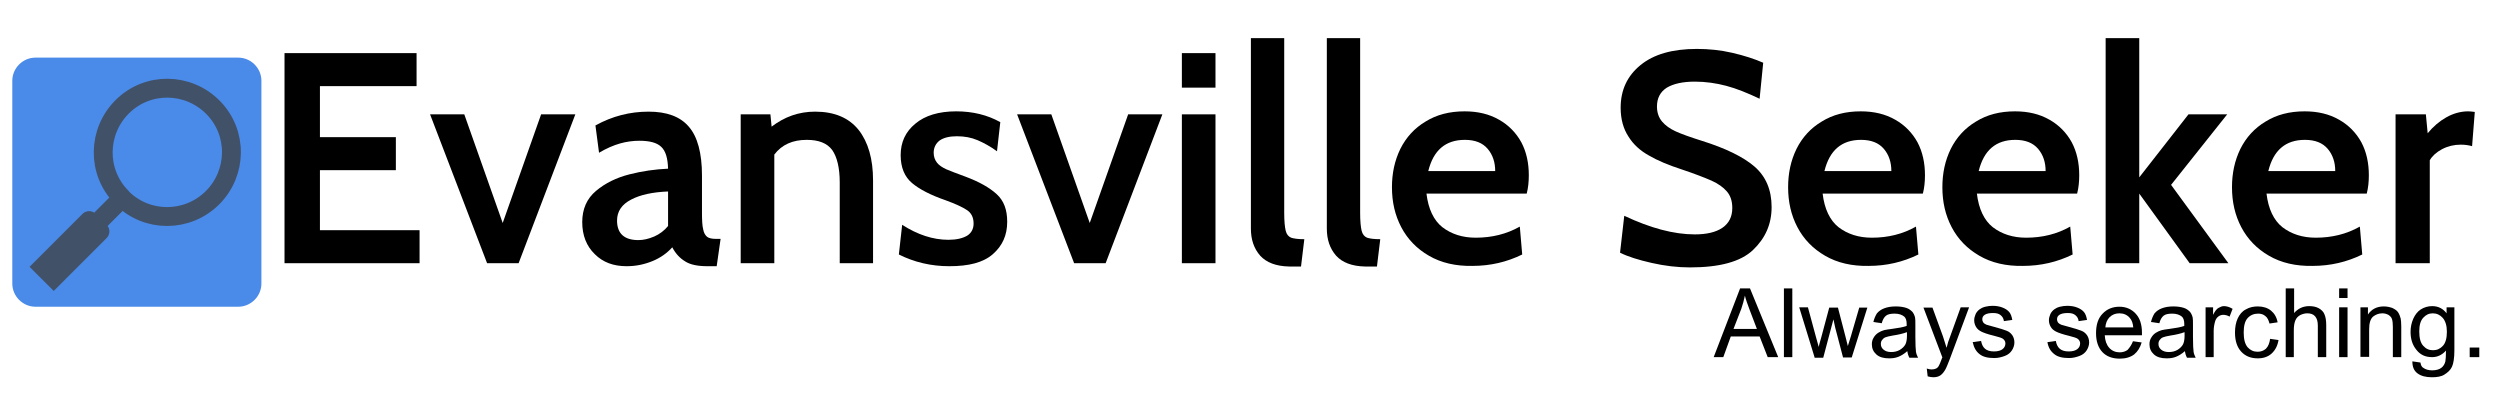
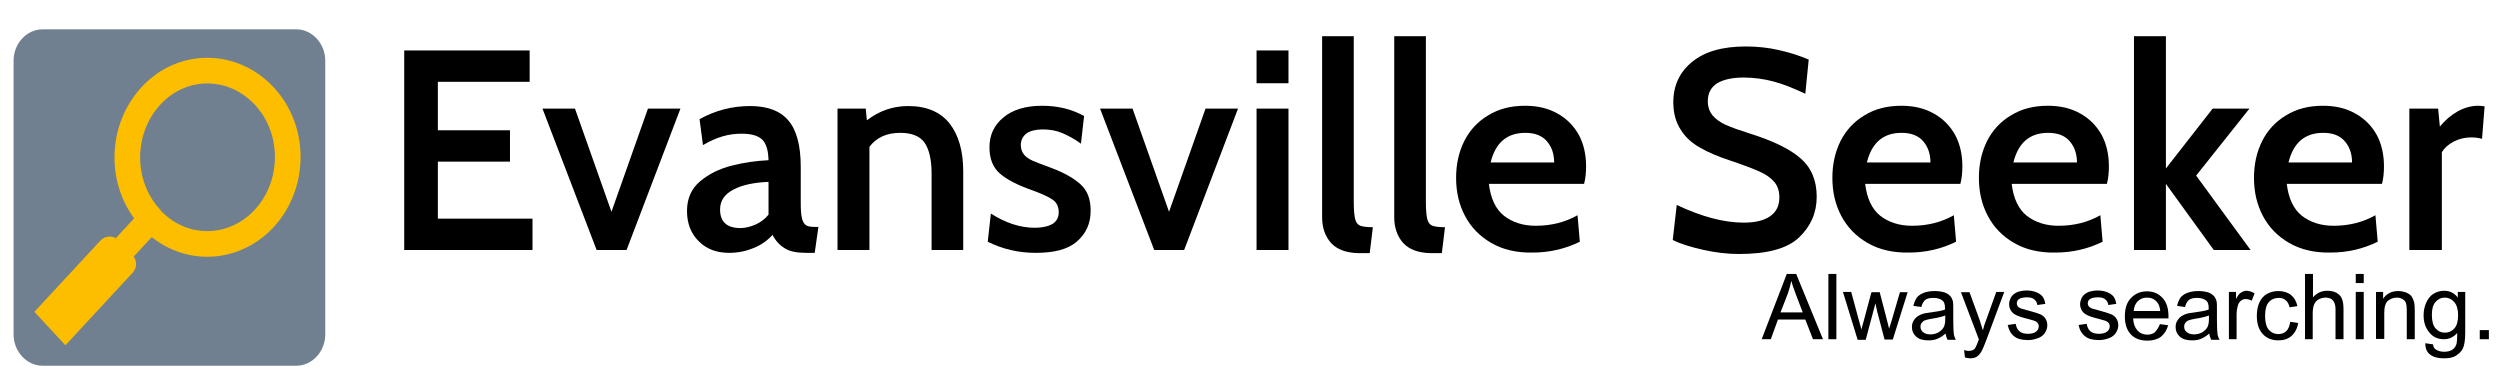
- <svg xmlns="http://www.w3.org/2000/svg" version="1.1" id="Layer_1" x="0px" y="0px" width="833px" height="132px" viewBox="0 0 833 132" style="enable-background:new 0 0 833 132;" xml:space="preserve">
+ <svg xmlns="http://www.w3.org/2000/svg" version="1.1" id="Layer_1" x="0px" y="0px" width="877px" height="132px" viewBox="-27 0 877 132" enable-background="new -27 0 877 132" xml:space="preserve">
  <g>
-     <g>
-       <path style="fill:#4A8AE8;" d="M87.1,94.5c0,4.2-3.5,7.7-7.7,7.7H11.8c-4.2,0-7.7-3.5-7.7-7.7V26.9c0-4.2,3.5-7.7,7.7-7.7h67.6    c4.2,0,7.7,3.5,7.7,7.7V94.5z" />
-     </g>
-     <path style="fill:none;stroke:#415168;stroke-width:6.287;stroke-linecap:round;" d="M16.9,89.8l23.8-23.8c8.3,8.2,21.6,8.2,30,0   c8.4-8.3,8.6-21.8,0.3-30.2c-8.3-8.4-21.8-8.6-30.2-0.3c-8.4,8.3-8.6,21.8-0.3,30.2 M33.3,77.1L17.9,92.5l-3.6-3.6l15.4-15.4" />
+     <path fill="#708090" d="M87.1,117.349c0,5.972-4.611,10.947-10.144,10.947h-89.05c-5.532,0-10.142-4.976-10.142-10.947V21.24   c0-5.971,4.61-10.947,10.142-10.947h89.05c5.533,0,10.144,4.976,10.144,10.947V117.349z" />
+   </g>
+   <path fill="none" stroke="#FDBE00" stroke-width="9" stroke-linecap="round" d="M-5.374,110.666L25.978,76.83  c10.934,11.658,28.453,11.658,39.519,0c11.065-11.801,11.329-30.994,0.395-42.937c-10.933-11.942-28.716-12.227-39.783-0.426  C15.043,45.267,14.78,64.46,25.714,76.403 M16.229,92.61l-20.287,21.895l-4.743-5.117l20.288-21.896" />
+   <g>
+     <path d="M114.8,17.7h44v11h-32.2v17h25.3v11h-25.3v20h33.2v11h-45V17.7z" />
+     <path d="M163.3,38.1h11.4l12.8,36.2l12.8-36.2h11.4l-18.9,49.6h-10.5L163.3,38.1z" />
+     <path d="M218.2,84.7C215.4,82,214,78.4,214,74c0-4.3,1.5-7.8,4.6-10.4s6.8-4.4,11.1-5.5c4.3-1.1,8.6-1.7,12.9-1.9   c-0.1-3.5-0.8-5.9-2.3-7.3s-3.9-2-7.3-2c-2.1,0-4.3,0.3-6.4,0.9c-2.1,0.6-4.5,1.6-7,3.1l-1.2-9.1c5.6-3.1,11.5-4.6,17.7-4.6   c6,0,10.5,1.6,13.4,5c2.9,3.3,4.4,8.8,4.4,16.3v12.3c0,2.601,0.1,4.5,0.4,5.601c0.2,1.199,0.7,2,1.3,2.5s1.7,0.699,3.1,0.699h1.4   l-1.3,9.101h-3.1c-3.2,0-5.7-0.5-7.4-1.601c-1.8-1.1-3.2-2.6-4.3-4.699c-1.7,1.899-3.9,3.5-6.6,4.6c-2.7,1.1-5.5,1.7-8.6,1.7   C224.4,88.7,220.9,87.4,218.2,84.7z M238,78.8c1.8-0.8,3.4-2,4.6-3.5V63.8c-5.1,0.2-9.3,1.1-12.3,2.7c-3.1,1.6-4.7,3.9-4.7,7   c0,4.3,2.4,6.5,7.1,6.5C234.4,80,236.1,79.6,238,78.8z" />
+     <path d="M306.1,43.3c3.2,4.1,4.8,9.7,4.8,16.8v27.6h-11.1V60.8c0-4.9-0.9-8.5-2.5-10.8c-1.7-2.3-4.5-3.4-8.5-3.4   c-4.7,0-8.3,1.6-10.8,4.9v36.2h-11.2V38.1h9.9l0.4,4.1c4.3-3.3,9.1-5,14.5-5C298.1,37.2,302.9,39.3,306.1,43.3z" />
+     <path d="M319.5,84.8l1.1-9.899c5.1,3.3,10.3,5,15.4,5c2.7,0,4.8-0.5,6.3-1.4c1.4-0.9,2.1-2.3,2.1-4c0-2-0.7-3.5-2.2-4.5   s-3.9-2.1-7.2-3.3c-4.9-1.7-8.6-3.6-11.1-5.7s-3.8-5.2-3.8-9.3c0-4.3,1.6-7.8,4.9-10.5c3.2-2.7,7.8-4.1,13.6-4.1   c5.5,0,10.4,1.2,14.7,3.6l-1.1,9.7c-2.2-1.6-4.4-2.8-6.5-3.7c-2.1-0.9-4.4-1.3-6.9-1.3s-4.4,0.5-5.7,1.4c-1.3,1-2,2.4-2,4.1   c0,1.3,0.4,2.4,1.1,3.3c0.7,0.9,1.8,1.6,3.1,2.2c1.4,0.6,3.5,1.4,6.5,2.5c4.5,1.7,7.9,3.6,10.3,5.8s3.5,5.2,3.5,9.2   c0,4.5-1.6,8-4.8,10.8c-3.2,2.8-8,4-14.5,4C330.3,88.7,324.7,87.4,319.5,84.8z" />
+     <path d="M358.9,38.1h11.4l12.8,36.2l12.8-36.2h11.4l-18.9,49.6h-10.5L358.9,38.1z" />
+     <path d="M413.8,17.7H425v11.5h-11.2V17.7z M413.8,38.1H425v49.6h-11.2V38.1z" />
+     <path d="M439.9,85.2c-2.101-2.4-3.101-5.4-3.101-9V12.7H447.9v58.2c0,2.8,0.199,4.8,0.5,6c0.3,1.199,0.899,1.899,1.8,2.3   c0.899,0.3,2.3,0.5,4.399,0.5l-1.1,9.1h-4C445.2,88.7,442,87.5,439.9,85.2z" />
+     <path d="M465.2,85.2c-2.101-2.4-3.101-5.4-3.101-9V12.7H473.2v58.2c0,2.8,0.2,4.8,0.5,6c0.3,1.199,0.899,1.899,1.8,2.3   c0.9,0.3,2.3,0.5,4.4,0.5l-1.101,9.1h-4C470.5,88.7,467.3,87.5,465.2,85.2z" />
+     <path d="M496.1,85.2c-4-2.3-7.1-5.5-9.199-9.5c-2.101-4-3.101-8.4-3.101-13.3c0-4.7,0.9-8.9,2.8-12.8c1.9-3.8,4.7-6.9,8.4-9.1   c3.7-2.3,8-3.4,13-3.4c4.4,0,8.2,0.9,11.5,2.8c3.2,1.8,5.7,4.4,7.4,7.5c1.699,3.2,2.5,6.9,2.5,11c0,2.1-0.2,4.2-0.7,6.1h-33.4   c0.601,5.1,2.4,8.9,5.3,11.2c3,2.3,6.7,3.5,11.101,3.5c5.399,0,10.3-1.2,14.7-3.7l0.8,9.3c-5.101,2.5-10.601,3.8-16.601,3.8   C505.1,88.7,500.2,87.6,496.1,85.2z M518.2,57c0-2.9-0.8-5.4-2.5-7.4s-4.2-3-7.601-3c-6.5,0-10.5,3.5-12.199,10.4H518.2z" />
+     <path d="M570.3,87.6c-4.399-1-7.899-2.1-10.5-3.399l1.4-12.3c8.7,4.1,16.5,6.199,23.5,6.199c3.899,0,7-0.699,9.2-2.199   c2.199-1.5,3.3-3.7,3.3-6.601c0-2.3-0.601-4.1-1.8-5.5c-1.2-1.4-2.9-2.6-5.101-3.6c-2.3-1-5.6-2.3-10.1-3.8   c-4.3-1.4-7.9-2.9-10.8-4.6c-2.9-1.6-5.2-3.7-6.801-6.3c-1.699-2.6-2.6-5.8-2.6-9.6c0-5.9,2.2-10.6,6.6-14.2   c4.4-3.6,10.601-5.4,18.801-5.4c4,0,7.899,0.4,11.8,1.3c3.899,0.9,7.3,2,10.3,3.3l-1.2,12c-4-1.9-7.7-3.4-11.1-4.3   c-3.4-0.9-6.9-1.4-10.5-1.4c-4,0-7.101,0.7-9.3,2c-2.2,1.4-3.301,3.5-3.301,6.3c0,2,0.601,3.7,1.7,5c1.101,1.3,2.601,2.4,4.601,3.3   c2,0.9,4.8,1.9,8.6,3.1c8,2.5,13.9,5.4,17.6,8.6c3.801,3.3,5.7,7.8,5.7,13.5s-2.1,10.4-6.2,14.3c-4.1,3.9-11.1,5.8-21,5.8   C578.9,89.1,574.7,88.6,570.3,87.6z" />
+     <path d="M628.1,85.2c-4-2.3-7.1-5.5-9.199-9.5c-2.101-4-3.101-8.4-3.101-13.3c0-4.7,0.9-8.9,2.8-12.8c1.9-3.8,4.7-6.9,8.4-9.1   c3.7-2.3,8-3.4,13-3.4c4.4,0,8.2,0.9,11.5,2.8c3.2,1.8,5.7,4.4,7.4,7.5c1.699,3.2,2.5,6.9,2.5,11c0,2.1-0.2,4.2-0.7,6.1h-33.4   c0.601,5.1,2.4,8.9,5.3,11.2c3,2.3,6.7,3.5,11.101,3.5c5.399,0,10.3-1.2,14.7-3.7l0.8,9.3c-5.101,2.5-10.601,3.8-16.601,3.8   C637.1,88.7,632.2,87.6,628.1,85.2z M650.2,57c0-2.9-0.8-5.4-2.5-7.4s-4.2-3-7.601-3c-6.5,0-10.5,3.5-12.199,10.4H650.2z" />
+     <path d="M679.5,85.2c-4-2.3-7.1-5.5-9.2-9.5c-2.1-4-3.1-8.4-3.1-13.3c0-4.7,0.899-8.9,2.8-12.8c1.9-3.8,4.7-6.9,8.4-9.1   c3.699-2.3,8-3.4,13-3.4c4.399,0,8.199,0.9,11.5,2.8c3.199,1.8,5.699,4.4,7.399,7.5c1.7,3.2,2.5,6.9,2.5,11c0,2.1-0.2,4.2-0.7,6.1   H678.7c0.6,5.1,2.399,8.9,5.3,11.2c3,2.3,6.7,3.5,11.1,3.5c5.4,0,10.301-1.2,14.7-3.7l0.8,9.3c-5.1,2.5-10.6,3.8-16.6,3.8   C688.5,88.7,683.6,87.6,679.5,85.2z M701.6,57c0-2.9-0.8-5.4-2.5-7.4c-1.699-2-4.199-3-7.6-3c-6.5,0-10.5,3.5-12.2,10.4H701.6z" />
+     <path d="M721.6,12.7h11.2v46.4l16.4-21H762.1L743.4,61.6l19.1,26.1h-12.9l-16.8-23.2v23.2h-11.2V12.7z" />
+     <path d="M776,85.2c-4-2.3-7.1-5.5-9.2-9.5c-2.1-4-3.1-8.4-3.1-13.3c0-4.7,0.899-8.9,2.8-12.8c1.9-3.8,4.7-6.9,8.4-9.1   c3.699-2.3,8-3.4,13-3.4c4.399,0,8.199,0.9,11.5,2.8c3.199,1.8,5.699,4.4,7.399,7.5c1.7,3.2,2.5,6.9,2.5,11c0,2.1-0.2,4.2-0.7,6.1   H775.2c0.6,5.1,2.399,8.9,5.3,11.2c3,2.3,6.7,3.5,11.1,3.5c5.4,0,10.301-1.2,14.7-3.7l0.8,9.3c-5.1,2.5-10.6,3.8-16.6,3.8   C785,88.7,780.1,87.6,776,85.2z M798.1,57c0-2.9-0.8-5.4-2.5-7.4c-1.699-2-4.199-3-7.6-3c-6.5,0-10.5,3.5-12.2,10.4H798.1z" />
+     <path d="M818.2,38.1h10.1l0.601,6.3c1.8-2.2,3.899-4,6.199-5.3c2.301-1.3,4.801-2,7.301-2c0.699,0,1.399,0.1,2.199,0.2L843.7,48.7   c-1.101-0.3-2.3-0.5-3.8-0.5c-2.2,0-4.301,0.5-6.2,1.5c-1.9,1-3.3,2.3-4.101,3.7v34.3H818.2V38.1L818.2,38.1z" />
  </g>
  <g>
-     <path d="M94.8,17.7h44v11h-32.2v17h25.3v11h-25.3v20h33.2v11h-45V17.7z" />
-     <path d="M143.3,38.1h11.4l12.8,36.2l12.8-36.2h11.4l-18.9,49.6h-10.5L143.3,38.1z" />
-     <path d="M198.2,84.7C195.4,82,194,78.4,194,74c0-4.3,1.5-7.8,4.6-10.4c3.1-2.6,6.8-4.4,11.1-5.5c4.3-1.1,8.6-1.7,12.9-1.9   c-0.1-3.5-0.8-5.9-2.3-7.3c-1.5-1.4-3.9-2-7.3-2c-2.1,0-4.3,0.3-6.4,0.9c-2.1,0.6-4.5,1.6-7,3.1l-1.2-9.1   c5.6-3.1,11.5-4.6,17.7-4.6c6,0,10.5,1.6,13.4,5c2.9,3.3,4.4,8.8,4.4,16.3v12.3c0,2.6,0.1,4.5,0.4,5.6c0.2,1.2,0.7,2,1.3,2.5   c0.6,0.5,1.7,0.7,3.1,0.7h1.4l-1.3,9.1h-3.1c-3.2,0-5.7-0.5-7.4-1.6c-1.8-1.1-3.2-2.6-4.3-4.7c-1.7,1.9-3.9,3.5-6.6,4.6   c-2.7,1.1-5.5,1.7-8.6,1.7C204.4,88.7,200.9,87.4,198.2,84.7z M218,78.8c1.8-0.8,3.4-2,4.6-3.5V63.8c-5.1,0.2-9.3,1.1-12.3,2.7   c-3.1,1.6-4.7,3.9-4.7,7c0,4.3,2.4,6.5,7.1,6.5C214.4,80,216.1,79.6,218,78.8z" />
-     <path d="M286.1,43.3c3.2,4.1,4.8,9.7,4.8,16.8v27.6h-11.1V60.8c0-4.9-0.9-8.5-2.5-10.8c-1.7-2.3-4.5-3.4-8.5-3.4   c-4.7,0-8.3,1.6-10.8,4.9v36.2h-11.2V38.1h9.9l0.4,4.1c4.3-3.3,9.1-5,14.5-5C278.1,37.2,282.9,39.3,286.1,43.3z" />
-     <path d="M299.5,84.8l1.1-9.9c5.1,3.3,10.3,5,15.4,5c2.7,0,4.8-0.5,6.3-1.4c1.4-0.9,2.1-2.3,2.1-4c0-2-0.7-3.5-2.2-4.5   c-1.5-1-3.9-2.1-7.2-3.3c-4.9-1.7-8.6-3.6-11.1-5.7c-2.5-2.1-3.8-5.2-3.8-9.3c0-4.3,1.6-7.8,4.9-10.5c3.2-2.7,7.8-4.1,13.6-4.1   c5.5,0,10.4,1.2,14.7,3.6l-1.1,9.7c-2.2-1.6-4.4-2.8-6.5-3.7c-2.1-0.9-4.4-1.3-6.9-1.3c-2.5,0-4.4,0.5-5.7,1.4c-1.3,1-2,2.4-2,4.1   c0,1.3,0.4,2.4,1.1,3.3c0.7,0.9,1.8,1.6,3.1,2.2c1.4,0.6,3.5,1.4,6.5,2.5c4.5,1.7,7.9,3.6,10.3,5.8c2.4,2.2,3.5,5.2,3.5,9.2   c0,4.5-1.6,8-4.8,10.8s-8,4-14.5,4C310.3,88.7,304.7,87.4,299.5,84.8z" />
-     <path d="M338.9,38.1h11.4l12.8,36.2l12.8-36.2h11.4l-18.9,49.6h-10.5L338.9,38.1z" />
-     <path d="M393.8,17.7H405v11.5h-11.2V17.7z M393.8,38.1H405v49.6h-11.2V38.1z" />
-     <path d="M419.9,85.2c-2.1-2.4-3.1-5.4-3.1-9V12.7h11.1v58.2c0,2.8,0.2,4.8,0.5,6c0.3,1.2,0.9,1.9,1.8,2.3c0.9,0.3,2.3,0.5,4.4,0.5   l-1.1,9.1h-4C425.2,88.7,422,87.5,419.9,85.2z" />
-     <path d="M445.2,85.2c-2.1-2.4-3.1-5.4-3.1-9V12.7h11.1v58.2c0,2.8,0.2,4.8,0.5,6c0.3,1.2,0.9,1.9,1.8,2.3c0.9,0.3,2.3,0.5,4.4,0.5   l-1.1,9.1h-4C450.5,88.7,447.3,87.5,445.2,85.2z" />
-     <path d="M476.1,85.2c-4-2.3-7.1-5.5-9.2-9.5c-2.1-4-3.1-8.4-3.1-13.3c0-4.7,0.9-8.9,2.8-12.8c1.9-3.8,4.7-6.9,8.4-9.1   c3.7-2.3,8-3.4,13-3.4c4.4,0,8.2,0.9,11.5,2.8c3.2,1.8,5.7,4.4,7.4,7.5c1.7,3.2,2.5,6.9,2.5,11c0,2.1-0.2,4.2-0.7,6.1h-33.4   c0.6,5.1,2.4,8.9,5.3,11.2c3,2.3,6.7,3.5,11.1,3.5c5.4,0,10.3-1.2,14.7-3.7l0.8,9.3c-5.1,2.5-10.6,3.8-16.6,3.8   C485.1,88.7,480.2,87.6,476.1,85.2z M498.2,57c0-2.9-0.8-5.4-2.5-7.4c-1.7-2-4.2-3-7.6-3c-6.5,0-10.5,3.5-12.2,10.4H498.2z" />
-     <path d="M550.3,87.6c-4.4-1-7.9-2.1-10.5-3.4l1.4-12.3c8.7,4.1,16.5,6.2,23.5,6.2c3.9,0,7-0.7,9.2-2.2c2.2-1.5,3.3-3.7,3.3-6.6   c0-2.3-0.6-4.1-1.8-5.5c-1.2-1.4-2.9-2.6-5.1-3.6c-2.3-1-5.6-2.3-10.1-3.8c-4.3-1.4-7.9-2.9-10.8-4.6c-2.9-1.6-5.2-3.7-6.8-6.3   c-1.7-2.6-2.6-5.8-2.6-9.6c0-5.9,2.2-10.6,6.6-14.2c4.4-3.6,10.6-5.4,18.8-5.4c4,0,7.9,0.4,11.8,1.3c3.9,0.9,7.3,2,10.3,3.3   l-1.2,12c-4-1.9-7.7-3.4-11.1-4.3c-3.4-0.9-6.9-1.4-10.5-1.4c-4,0-7.1,0.7-9.3,2c-2.2,1.4-3.3,3.5-3.3,6.3c0,2,0.6,3.7,1.7,5   s2.6,2.4,4.6,3.3c2,0.9,4.8,1.9,8.6,3.1c8,2.5,13.9,5.4,17.6,8.6c3.8,3.3,5.7,7.8,5.7,13.5c0,5.7-2.1,10.4-6.2,14.3   c-4.1,3.9-11.1,5.8-21,5.8C558.9,89.1,554.7,88.6,550.3,87.6z" />
-     <path d="M608.1,85.2c-4-2.3-7.1-5.5-9.2-9.5c-2.1-4-3.1-8.4-3.1-13.3c0-4.7,0.9-8.9,2.8-12.8c1.9-3.8,4.7-6.9,8.4-9.1   c3.7-2.3,8-3.4,13-3.4c4.4,0,8.2,0.9,11.5,2.8c3.2,1.8,5.7,4.4,7.4,7.5c1.7,3.2,2.5,6.9,2.5,11c0,2.1-0.2,4.2-0.7,6.1h-33.4   c0.6,5.1,2.4,8.9,5.3,11.2c3,2.3,6.7,3.5,11.1,3.5c5.4,0,10.3-1.2,14.7-3.7l0.8,9.3c-5.1,2.5-10.6,3.8-16.6,3.8   C617.1,88.7,612.2,87.6,608.1,85.2z M630.2,57c0-2.9-0.8-5.4-2.5-7.4c-1.7-2-4.2-3-7.6-3c-6.5,0-10.5,3.5-12.2,10.4H630.2z" />
-     <path d="M659.5,85.2c-4-2.3-7.1-5.5-9.2-9.5c-2.1-4-3.1-8.4-3.1-13.3c0-4.7,0.9-8.9,2.8-12.8c1.9-3.8,4.7-6.9,8.4-9.1   c3.7-2.3,8-3.4,13-3.4c4.4,0,8.2,0.9,11.5,2.8c3.2,1.8,5.7,4.4,7.4,7.5c1.7,3.2,2.5,6.9,2.5,11c0,2.1-0.2,4.2-0.7,6.1h-33.4   c0.6,5.1,2.4,8.9,5.3,11.2c3,2.3,6.7,3.5,11.1,3.5c5.4,0,10.3-1.2,14.7-3.7l0.8,9.3c-5.1,2.5-10.6,3.8-16.6,3.8   C668.5,88.7,663.6,87.6,659.5,85.2z M681.6,57c0-2.9-0.8-5.4-2.5-7.4c-1.7-2-4.2-3-7.6-3c-6.5,0-10.5,3.5-12.2,10.4H681.6z" />
-     <path d="M701.6,12.7h11.2v46.4l16.4-21h12.9l-18.7,23.5l19.1,26.1h-12.9l-16.8-23.2v23.2h-11.2V12.7z" />
-     <path d="M756,85.2c-4-2.3-7.1-5.5-9.2-9.5c-2.1-4-3.1-8.4-3.1-13.3c0-4.7,0.9-8.9,2.8-12.8c1.9-3.8,4.7-6.9,8.4-9.1   c3.7-2.3,8-3.4,13-3.4c4.4,0,8.2,0.9,11.5,2.8c3.2,1.8,5.7,4.4,7.4,7.5c1.7,3.2,2.5,6.9,2.5,11c0,2.1-0.2,4.2-0.7,6.1h-33.4   c0.6,5.1,2.4,8.9,5.3,11.2c3,2.3,6.7,3.5,11.1,3.5c5.4,0,10.3-1.2,14.7-3.7l0.8,9.3c-5.1,2.5-10.6,3.8-16.6,3.8   C765,88.7,760.1,87.6,756,85.2z M778.1,57c0-2.9-0.8-5.4-2.5-7.4c-1.7-2-4.2-3-7.6-3c-6.5,0-10.5,3.5-12.2,10.4H778.1z" />
-     <path d="M798.2,38.1h10.1l0.6,6.3c1.8-2.2,3.9-4,6.2-5.3c2.3-1.3,4.8-2,7.3-2c0.7,0,1.4,0.1,2.2,0.2l-0.9,11.4   c-1.1-0.3-2.3-0.5-3.8-0.5c-2.2,0-4.3,0.5-6.2,1.5c-1.9,1-3.3,2.3-4.1,3.7v34.3h-11.4V38.1z" />
+     <path d="M591,119l8.8-22.9h3.3l9.4,22.9H609l-2.7-6.9h-9.6l-2.5,6.9H591z M597.6,109.6h7.801l-2.4-6.3c-0.7-1.899-1.3-3.5-1.6-4.8   c-0.301,1.5-0.7,2.9-1.2,4.4L597.6,109.6z" />
+     <path d="M614.4,119V96.1h2.8V119H614.4z" />
+     <path d="M624.6,119l-5.1-16.6h2.9l2.6,9.6l1,3.6c0-0.199,0.3-1.3,0.9-3.399l2.6-9.7h2.9l2.5,9.6l0.8,3.2l1-3.2l2.8-9.6h2.7   l-5.2,16.6h-2.9l-2.6-9.899l-0.6-2.8l-3.4,12.8h-2.9V119z" />
+     <path d="M655.5,117c-1,0.9-2,1.5-3,1.9c-1,0.399-2,0.5-3.1,0.5c-1.801,0-3.2-0.4-4.2-1.301c-1-0.899-1.5-2-1.5-3.399   c0-0.8,0.2-1.601,0.6-2.2c0.4-0.7,0.9-1.2,1.5-1.6c0.601-0.4,1.3-0.7,2-0.9c0.601-0.1,1.4-0.3,2.5-0.4c2.3-0.3,3.9-0.6,5-1   c0-0.399,0-0.6,0-0.699c0-1.101-0.3-2-0.8-2.4c-0.7-0.6-1.8-1-3.2-1c-1.3,0-2.3,0.2-2.899,0.7c-0.601,0.5-1.101,1.3-1.4,2.5   l-2.8-0.4c0.3-1.2,0.7-2.1,1.2-2.899c0.6-0.7,1.399-1.301,2.5-1.7c1.1-0.4,2.3-0.601,3.8-0.601c1.399,0,2.6,0.2,3.5,0.5   c0.899,0.301,1.5,0.801,2,1.301c0.399,0.5,0.7,1.1,0.899,1.899c0.101,0.5,0.101,1.3,0.101,2.601v3.8c0,2.6,0.1,4.3,0.2,5   c0.1,0.7,0.399,1.399,0.699,2H656.2C655.8,118.4,655.6,117.7,655.5,117z M655.3,110.7c-1,0.399-2.6,0.8-4.6,1.1   c-1.2,0.2-2,0.4-2.5,0.601c-0.5,0.199-0.8,0.5-1.101,0.899c-0.3,0.4-0.399,0.8-0.399,1.3c0,0.801,0.3,1.4,0.899,1.9   c0.601,0.5,1.4,0.8,2.5,0.8c1.101,0,2-0.2,2.9-0.7c0.8-0.5,1.5-1.1,1.9-1.899c0.3-0.601,0.5-1.601,0.5-2.8v-1.2H655.3z" />
+     <path d="M662.3,125.4L662,122.8c0.6,0.2,1.2,0.3,1.6,0.3c0.601,0,1.101-0.1,1.5-0.3c0.4-0.2,0.7-0.5,0.9-0.899   c0.2-0.301,0.5-1,0.9-2.101c0.1-0.2,0.1-0.399,0.3-0.7l-6.3-16.6h3l3.5,9.6c0.399,1.2,0.8,2.5,1.199,3.801   c0.301-1.301,0.7-2.601,1.2-3.801l3.5-9.699h2.8l-6.3,16.899c-0.7,1.8-1.2,3.101-1.6,3.8c-0.5,0.9-1.101,1.601-1.7,2   c-0.6,0.4-1.4,0.601-2.3,0.601C663.6,125.7,663,125.6,662.3,125.4z" />
+     <path d="M677.3,114l2.8-0.4c0.2,1.101,0.601,2,1.301,2.601c0.699,0.6,1.699,0.899,3,0.899c1.3,0,2.3-0.3,2.899-0.8   c0.601-0.5,0.9-1.1,0.9-1.899c0-0.601-0.3-1.101-0.8-1.5c-0.4-0.301-1.301-0.601-2.9-1c-2.1-0.5-3.5-1-4.3-1.4s-1.4-0.9-1.8-1.6   c-0.4-0.7-0.601-1.4-0.601-2.2c0-0.7,0.2-1.4,0.5-2.101c0.3-0.6,0.8-1.199,1.4-1.6c0.399-0.3,1-0.6,1.8-0.8s1.6-0.3,2.4-0.3   c1.3,0,2.399,0.199,3.399,0.6s1.7,0.9,2.2,1.5s0.8,1.5,1,2.6l-2.8,0.4c-0.1-0.9-0.5-1.5-1.1-2c-0.601-0.5-1.4-0.7-2.5-0.7   c-1.301,0-2.2,0.2-2.801,0.601c-0.6,0.399-0.8,0.899-0.8,1.5c0,0.399,0.101,0.699,0.3,1c0.2,0.3,0.601,0.6,1.101,0.8   c0.3,0.1,1.1,0.3,2.5,0.7c2,0.5,3.399,1,4.2,1.3c0.8,0.3,1.399,0.8,1.899,1.5c0.4,0.6,0.7,1.399,0.7,2.399   c0,0.9-0.3,1.801-0.8,2.601s-1.3,1.5-2.4,1.899c-1.1,0.4-2.2,0.7-3.5,0.7c-2.2,0-3.8-0.399-4.899-1.3   C678.4,117.1,677.7,115.8,677.3,114z" />
+     <path d="M702.2,114l2.8-0.4c0.2,1.101,0.6,2,1.3,2.601c0.7,0.6,1.7,0.899,3,0.899s2.3-0.3,2.9-0.8c0.6-0.5,0.899-1.1,0.899-1.899   c0-0.601-0.3-1.101-0.8-1.5c-0.399-0.301-1.3-0.601-2.899-1c-2.101-0.5-3.5-1-4.301-1.4c-0.8-0.4-1.399-0.9-1.8-1.6   c-0.399-0.7-0.6-1.4-0.6-2.2c0-0.7,0.2-1.4,0.5-2.101c0.3-0.6,0.8-1.199,1.399-1.6c0.4-0.3,1-0.6,1.801-0.8   c0.8-0.2,1.6-0.3,2.399-0.3c1.3,0,2.4,0.199,3.4,0.6s1.7,0.9,2.2,1.5s0.8,1.5,1,2.6l-2.8,0.4c-0.101-0.9-0.5-1.5-1.101-2   c-0.6-0.5-1.399-0.7-2.5-0.7c-1.3,0-2.2,0.2-2.8,0.601c-0.6,0.399-0.8,0.899-0.8,1.5c0,0.399,0.1,0.699,0.3,1   c0.2,0.3,0.6,0.6,1.1,0.8c0.301,0.1,1.101,0.3,2.5,0.7c2,0.5,3.4,1,4.2,1.3s1.4,0.8,1.9,1.5c0.399,0.6,0.7,1.399,0.7,2.399   c0,0.9-0.301,1.801-0.801,2.601s-1.3,1.5-2.399,1.899c-1.101,0.4-2.2,0.7-3.5,0.7c-2.2,0-3.8-0.399-4.9-1.3   C703.3,117.1,702.5,115.8,702.2,114z" />
+     <path d="M730.7,113.7l2.899,0.399c-0.5,1.7-1.3,3-2.5,4c-1.199,0.9-2.8,1.4-4.8,1.4c-2.399,0-4.399-0.7-5.8-2.2s-2.1-3.6-2.1-6.3   c0-2.8,0.699-5,2.199-6.5c1.4-1.5,3.301-2.3,5.601-2.3c2.2,0,4,0.8,5.399,2.3c1.4,1.5,2.101,3.6,2.101,6.4c0,0.199,0,0.399,0,0.8   h-12.4c0.101,1.8,0.601,3.2,1.5,4.2c0.9,1,2.101,1.5,3.5,1.5c1,0,1.9-0.301,2.601-0.801C729.7,115.7,730.3,114.8,730.7,113.7z    M721.5,109.1h9.3c-0.1-1.399-0.5-2.399-1.1-3.1c-0.9-1.1-2.101-1.6-3.5-1.6c-1.3,0-2.4,0.399-3.3,1.3   C722.1,106.5,721.6,107.7,721.5,109.1z" />
+     <path d="M748,117c-1,0.9-2,1.5-3,1.9c-1,0.399-2,0.5-3.1,0.5c-1.801,0-3.2-0.4-4.2-1.301c-1-0.899-1.5-2-1.5-3.399   c0-0.8,0.2-1.601,0.6-2.2c0.4-0.7,0.9-1.2,1.5-1.6c0.601-0.4,1.3-0.7,2-0.9c0.601-0.1,1.4-0.3,2.5-0.4c2.3-0.3,3.9-0.6,5-1   c0-0.399,0-0.6,0-0.699c0-1.101-0.3-2-0.8-2.4c-0.7-0.6-1.8-1-3.2-1c-1.3,0-2.3,0.2-2.899,0.7c-0.601,0.5-1.101,1.3-1.4,2.5   l-2.8-0.4c0.3-1.2,0.7-2.1,1.2-2.899c0.6-0.7,1.399-1.301,2.5-1.7c1.1-0.4,2.3-0.601,3.8-0.601c1.399,0,2.6,0.2,3.5,0.5   c0.899,0.301,1.5,0.801,2,1.301c0.399,0.5,0.7,1.1,0.899,1.899c0.101,0.5,0.101,1.3,0.101,2.601v3.8c0,2.6,0.1,4.3,0.2,5   c0.1,0.7,0.399,1.399,0.699,2H748.7C748.3,118.4,748.1,117.7,748,117z M747.8,110.7c-1,0.399-2.6,0.8-4.6,1.1   c-1.2,0.2-2,0.4-2.5,0.601c-0.5,0.199-0.8,0.5-1.101,0.899c-0.3,0.4-0.399,0.8-0.399,1.3c0,0.801,0.3,1.4,0.899,1.9   c0.601,0.5,1.4,0.8,2.5,0.8c1.101,0,2-0.2,2.9-0.7c0.8-0.5,1.5-1.1,1.9-1.899c0.3-0.601,0.5-1.601,0.5-2.8v-1.2H747.8z" />
+     <path d="M754.9,119v-16.6h2.5v2.5c0.6-1.2,1.199-2,1.8-2.301c0.6-0.3,1.1-0.6,1.8-0.6c0.9,0,1.9,0.3,2.9,0.9l-1,2.6   c-0.7-0.4-1.4-0.6-2.101-0.6c-0.6,0-1.2,0.199-1.7,0.6s-0.8,0.9-1,1.5c-0.3,1-0.5,2.1-0.5,3.3v8.7H754.9z" />
+     <path d="M776.4,112.9l2.8,0.399c-0.3,1.9-1.101,3.4-2.3,4.5c-1.2,1.101-2.801,1.601-4.601,1.601c-2.3,0-4.1-0.7-5.5-2.2   c-1.399-1.5-2.1-3.601-2.1-6.4c0-1.8,0.3-3.399,0.899-4.7c0.601-1.3,1.5-2.399,2.7-3c1.2-0.699,2.5-1,4-1c1.8,0,3.3,0.5,4.4,1.4   c1.1,0.9,1.9,2.2,2.2,3.9l-2.7,0.399c-0.3-1.1-0.7-2-1.4-2.5c-0.7-0.6-1.5-0.8-2.399-0.8c-1.4,0-2.601,0.5-3.5,1.5   c-0.9,1-1.301,2.6-1.301,4.8s0.4,3.8,1.301,4.9c0.899,1,2,1.5,3.3,1.5c1.1,0,2-0.3,2.8-1C775.8,115.4,776.2,114.3,776.4,112.9z" />
+     <path d="M781.6,119V96.1h2.801v8.2c1.3-1.5,3-2.3,5-2.3c1.199,0,2.3,0.2,3.199,0.7c0.9,0.5,1.601,1.2,1.9,2   c0.4,0.899,0.6,2.1,0.6,3.7V119h-2.8v-10.5c0-1.4-0.3-2.4-0.899-3.1c-0.601-0.7-1.5-1-2.601-1c-0.8,0-1.6,0.199-2.399,0.6   c-0.7,0.4-1.301,1-1.601,1.8c-0.3,0.7-0.5,1.8-0.5,3.101v9.1H781.6z" />
+     <path d="M799.4,99.3v-3.2h2.8v3.2H799.4z M799.4,119v-16.6h2.8V119H799.4z" />
+     <path d="M806.5,119v-16.6h2.5v2.399c1.2-1.8,3-2.7,5.3-2.7c1,0,1.9,0.2,2.8,0.5c0.801,0.4,1.5,0.801,1.9,1.4s0.7,1.3,0.9,2.1   c0.1,0.5,0.199,1.4,0.199,2.7V119h-2.8v-10.1c0-1.101-0.1-2-0.3-2.601c-0.2-0.6-0.6-1-1.2-1.399c-0.6-0.301-1.2-0.5-2-0.5   c-1.2,0-2.2,0.399-3.1,1.1c-0.9,0.8-1.3,2.2-1.3,4.3v9.101h-2.9V119z" />
+     <path d="M823.8,120.4l2.7,0.399c0.1,0.8,0.4,1.5,1,1.8c0.7,0.5,1.7,0.801,2.9,0.801c1.3,0,2.3-0.301,3-0.801   c0.699-0.5,1.199-1.3,1.399-2.199c0.101-0.601,0.2-1.801,0.2-3.601c-1.2,1.4-2.8,2.2-4.6,2.2c-2.301,0-4-0.8-5.301-2.5   c-1.3-1.6-1.899-3.6-1.899-5.9c0-1.6,0.3-3,0.899-4.399c0.601-1.3,1.4-2.4,2.5-3.101c1.101-0.699,2.4-1.1,3.801-1.1   c2,0,3.6,0.8,4.8,2.4v-2h2.6v14.3c0,2.6-0.3,4.399-0.8,5.5c-0.5,1.1-1.4,1.899-2.5,2.6s-2.5,0.9-4.2,0.9c-2,0-3.6-0.4-4.8-1.3   C824.3,123.5,823.8,122.2,823.8,120.4z M826.1,110.4c0,2.199,0.4,3.8,1.301,4.8c0.899,1,1.899,1.5,3.3,1.5c1.3,0,2.399-0.5,3.3-1.5   s1.3-2.601,1.3-4.7c0-2-0.5-3.6-1.399-4.6c-0.9-1-2-1.5-3.301-1.5c-1.3,0-2.3,0.5-3.199,1.5C826.5,106.9,826.1,108.4,826.1,110.4z" />
+     <path d="M842.9,119v-3.2h3.199v3.2H842.9z" />
  </g>
-   <g>
-     <path d="M571,119l8.8-22.9h3.3l9.4,22.9h-3.5l-2.7-6.9h-9.6l-2.5,6.9H571z M577.6,109.6h7.8l-2.4-6.3c-0.7-1.9-1.3-3.5-1.6-4.8   c-0.3,1.5-0.7,2.9-1.2,4.4L577.6,109.6z" />
-     <path d="M594.4,119V96.1h2.8V119H594.4z" />
-     <path d="M604.6,119l-5.1-16.6h2.9l2.6,9.6l1,3.6c0-0.2,0.3-1.3,0.9-3.4l2.6-9.7h2.9l2.5,9.6l0.8,3.2l1-3.2l2.8-9.6h2.7l-5.2,16.6   h-2.9l-2.6-9.9l-0.6-2.8l-3.4,12.8H604.6z" />
-     <path d="M635.5,117c-1,0.9-2,1.5-3,1.9c-1,0.4-2,0.5-3.1,0.5c-1.8,0-3.2-0.4-4.2-1.3c-1-0.9-1.5-2-1.5-3.4c0-0.8,0.2-1.6,0.6-2.2   c0.4-0.7,0.9-1.2,1.5-1.6c0.6-0.4,1.3-0.7,2-0.9c0.6-0.1,1.4-0.3,2.5-0.4c2.3-0.3,3.9-0.6,5-1c0-0.4,0-0.6,0-0.7   c0-1.1-0.3-2-0.8-2.4c-0.7-0.6-1.8-1-3.2-1c-1.3,0-2.3,0.2-2.9,0.7c-0.6,0.5-1.1,1.3-1.4,2.5l-2.8-0.4c0.3-1.2,0.7-2.1,1.2-2.9   c0.6-0.7,1.4-1.3,2.5-1.7c1.1-0.4,2.3-0.6,3.8-0.6c1.4,0,2.6,0.2,3.5,0.5c0.9,0.3,1.5,0.8,2,1.3c0.4,0.5,0.7,1.1,0.9,1.9   c0.1,0.5,0.1,1.3,0.1,2.6v3.8c0,2.6,0.1,4.3,0.2,5c0.1,0.7,0.4,1.4,0.7,2h-2.9C635.8,118.4,635.6,117.7,635.5,117z M635.3,110.7   c-1,0.4-2.6,0.8-4.6,1.1c-1.2,0.2-2,0.4-2.5,0.6c-0.5,0.2-0.8,0.5-1.1,0.9c-0.3,0.4-0.4,0.8-0.4,1.3c0,0.8,0.3,1.4,0.9,1.9   c0.6,0.5,1.4,0.8,2.5,0.8c1.1,0,2-0.2,2.9-0.7c0.8-0.5,1.5-1.1,1.9-1.9c0.3-0.6,0.5-1.6,0.5-2.8V110.7z" />
-     <path d="M642.3,125.4l-0.3-2.6c0.6,0.2,1.2,0.3,1.6,0.3c0.6,0,1.1-0.1,1.5-0.3c0.4-0.2,0.7-0.5,0.9-0.9c0.2-0.3,0.5-1,0.9-2.1   c0.1-0.2,0.1-0.4,0.3-0.7l-6.3-16.6h3l3.5,9.6c0.4,1.2,0.8,2.5,1.2,3.8c0.3-1.3,0.7-2.6,1.2-3.8l3.5-9.7h2.8l-6.3,16.9   c-0.7,1.8-1.2,3.1-1.6,3.8c-0.5,0.9-1.1,1.6-1.7,2c-0.6,0.4-1.4,0.6-2.3,0.6C643.6,125.7,643,125.6,642.3,125.4z" />
-     <path d="M657.3,114l2.8-0.4c0.2,1.1,0.6,2,1.3,2.6c0.7,0.6,1.7,0.9,3,0.9c1.3,0,2.3-0.3,2.9-0.8c0.6-0.5,0.9-1.1,0.9-1.9   c0-0.6-0.3-1.1-0.8-1.5c-0.4-0.3-1.3-0.6-2.9-1c-2.1-0.5-3.5-1-4.3-1.4c-0.8-0.4-1.4-0.9-1.8-1.6c-0.4-0.7-0.6-1.4-0.6-2.2   c0-0.7,0.2-1.4,0.5-2.1c0.3-0.6,0.8-1.2,1.4-1.6c0.4-0.3,1-0.6,1.8-0.8c0.8-0.2,1.6-0.3,2.4-0.3c1.3,0,2.4,0.2,3.4,0.6   s1.7,0.9,2.2,1.5s0.8,1.5,1,2.6l-2.8,0.4c-0.1-0.9-0.5-1.5-1.1-2c-0.6-0.5-1.4-0.7-2.5-0.7c-1.3,0-2.2,0.2-2.8,0.6   c-0.6,0.4-0.8,0.9-0.8,1.5c0,0.4,0.1,0.7,0.3,1c0.2,0.3,0.6,0.6,1.1,0.8c0.3,0.1,1.1,0.3,2.5,0.7c2,0.5,3.4,1,4.2,1.3   c0.8,0.3,1.4,0.8,1.9,1.5c0.4,0.6,0.7,1.4,0.7,2.4c0,0.9-0.3,1.8-0.8,2.6s-1.3,1.5-2.4,1.9s-2.2,0.7-3.5,0.7   c-2.2,0-3.8-0.4-4.9-1.3C658.4,117.1,657.7,115.8,657.3,114z" />
-     <path d="M682.2,114l2.8-0.4c0.2,1.1,0.6,2,1.3,2.6c0.7,0.6,1.7,0.9,3,0.9c1.3,0,2.3-0.3,2.9-0.8c0.6-0.5,0.9-1.1,0.9-1.9   c0-0.6-0.3-1.1-0.8-1.5c-0.4-0.3-1.3-0.6-2.9-1c-2.1-0.5-3.5-1-4.3-1.4c-0.8-0.4-1.4-0.9-1.8-1.6c-0.4-0.7-0.6-1.4-0.6-2.2   c0-0.7,0.2-1.4,0.5-2.1c0.3-0.6,0.8-1.2,1.4-1.6c0.4-0.3,1-0.6,1.8-0.8c0.8-0.2,1.6-0.3,2.4-0.3c1.3,0,2.4,0.2,3.4,0.6   s1.7,0.9,2.2,1.5s0.8,1.5,1,2.6l-2.8,0.4c-0.1-0.9-0.5-1.5-1.1-2c-0.6-0.5-1.4-0.7-2.5-0.7c-1.3,0-2.2,0.2-2.8,0.6   c-0.6,0.4-0.8,0.9-0.8,1.5c0,0.4,0.1,0.7,0.3,1c0.2,0.3,0.6,0.6,1.1,0.8c0.3,0.1,1.1,0.3,2.5,0.7c2,0.5,3.4,1,4.2,1.3   c0.8,0.3,1.4,0.8,1.9,1.5c0.4,0.6,0.7,1.4,0.7,2.4c0,0.9-0.3,1.8-0.8,2.6s-1.3,1.5-2.4,1.9s-2.2,0.7-3.5,0.7   c-2.2,0-3.8-0.4-4.9-1.3C683.3,117.1,682.5,115.8,682.2,114z" />
-     <path d="M710.7,113.7l2.9,0.4c-0.5,1.7-1.3,3-2.5,4c-1.2,0.9-2.8,1.4-4.8,1.4c-2.4,0-4.4-0.7-5.8-2.2c-1.4-1.5-2.1-3.6-2.1-6.3   c0-2.8,0.7-5,2.2-6.5c1.4-1.5,3.3-2.3,5.6-2.3c2.2,0,4,0.8,5.4,2.3c1.4,1.5,2.1,3.6,2.1,6.4c0,0.2,0,0.4,0,0.8h-12.4   c0.1,1.8,0.6,3.2,1.5,4.2c0.9,1,2.1,1.5,3.5,1.5c1,0,1.9-0.3,2.6-0.8C709.7,115.7,710.3,114.8,710.7,113.7z M701.5,109.1h9.3   c-0.1-1.4-0.5-2.4-1.1-3.1c-0.9-1.1-2.1-1.6-3.5-1.6c-1.3,0-2.4,0.4-3.3,1.3C702.1,106.5,701.6,107.7,701.5,109.1z" />
-     <path d="M728,117c-1,0.9-2,1.5-3,1.9c-1,0.4-2,0.5-3.1,0.5c-1.8,0-3.2-0.4-4.2-1.3c-1-0.9-1.5-2-1.5-3.4c0-0.8,0.2-1.6,0.6-2.2   c0.4-0.7,0.9-1.2,1.5-1.6c0.6-0.4,1.3-0.7,2-0.9c0.6-0.1,1.4-0.3,2.5-0.4c2.3-0.3,3.9-0.6,5-1c0-0.4,0-0.6,0-0.7   c0-1.1-0.3-2-0.8-2.4c-0.7-0.6-1.8-1-3.2-1c-1.3,0-2.3,0.2-2.9,0.7c-0.6,0.5-1.1,1.3-1.4,2.5l-2.8-0.4c0.3-1.2,0.7-2.1,1.2-2.9   c0.6-0.7,1.4-1.3,2.5-1.7c1.1-0.4,2.3-0.6,3.8-0.6c1.4,0,2.6,0.2,3.5,0.5c0.9,0.3,1.5,0.8,2,1.3c0.4,0.5,0.7,1.1,0.9,1.9   c0.1,0.5,0.1,1.3,0.1,2.6v3.8c0,2.6,0.1,4.3,0.2,5c0.1,0.7,0.4,1.4,0.7,2h-2.9C728.3,118.4,728.1,117.7,728,117z M727.8,110.7   c-1,0.4-2.6,0.8-4.6,1.1c-1.2,0.2-2,0.4-2.5,0.6c-0.5,0.2-0.8,0.5-1.1,0.9c-0.3,0.4-0.4,0.8-0.4,1.3c0,0.8,0.3,1.4,0.9,1.9   c0.6,0.5,1.4,0.8,2.5,0.8c1.1,0,2-0.2,2.9-0.7c0.8-0.5,1.5-1.1,1.9-1.9c0.3-0.6,0.5-1.6,0.5-2.8V110.7z" />
-     <path d="M734.9,119v-16.6h2.5v2.5c0.6-1.2,1.2-2,1.8-2.3s1.1-0.6,1.8-0.6c0.9,0,1.9,0.3,2.9,0.9l-1,2.6c-0.7-0.4-1.4-0.6-2.1-0.6   c-0.6,0-1.2,0.2-1.7,0.6c-0.5,0.4-0.8,0.9-1,1.5c-0.3,1-0.5,2.1-0.5,3.3v8.7H734.9z" />
-     <path d="M756.4,112.9l2.8,0.4c-0.3,1.9-1.1,3.4-2.3,4.5c-1.2,1.1-2.8,1.6-4.6,1.6c-2.3,0-4.1-0.7-5.5-2.2c-1.4-1.5-2.1-3.6-2.1-6.4   c0-1.8,0.3-3.4,0.9-4.7s1.5-2.4,2.7-3c1.2-0.7,2.5-1,4-1c1.8,0,3.3,0.5,4.4,1.4c1.1,0.9,1.9,2.2,2.2,3.9l-2.7,0.4   c-0.3-1.1-0.7-2-1.4-2.5c-0.7-0.6-1.5-0.8-2.4-0.8c-1.4,0-2.6,0.5-3.5,1.5c-0.9,1-1.3,2.6-1.3,4.8c0,2.2,0.4,3.8,1.3,4.9   c0.9,1,2,1.5,3.3,1.5c1.1,0,2-0.3,2.8-1C755.8,115.4,756.2,114.3,756.4,112.9z" />
-     <path d="M761.6,119V96.1h2.8v8.2c1.3-1.5,3-2.3,5-2.3c1.2,0,2.3,0.2,3.2,0.7s1.6,1.2,1.9,2c0.4,0.9,0.6,2.1,0.6,3.7V119h-2.8v-10.5   c0-1.4-0.3-2.4-0.9-3.1s-1.5-1-2.6-1c-0.8,0-1.6,0.2-2.4,0.6c-0.7,0.4-1.3,1-1.6,1.8c-0.3,0.7-0.5,1.8-0.5,3.1v9.1H761.6z" />
-     <path d="M779.4,99.3v-3.2h2.8v3.2H779.4z M779.4,119v-16.6h2.8V119H779.4z" />
-     <path d="M786.5,119v-16.6h2.5v2.4c1.2-1.8,3-2.7,5.3-2.7c1,0,1.9,0.2,2.8,0.5c0.8,0.4,1.5,0.8,1.9,1.4c0.4,0.6,0.7,1.3,0.9,2.1   c0.1,0.5,0.2,1.4,0.2,2.7V119h-2.8v-10.1c0-1.1-0.1-2-0.3-2.6c-0.2-0.6-0.6-1-1.2-1.4c-0.6-0.3-1.2-0.5-2-0.5   c-1.2,0-2.2,0.4-3.1,1.1c-0.9,0.8-1.3,2.2-1.3,4.3v9.1H786.5z" />
-     <path d="M803.8,120.4l2.7,0.4c0.1,0.8,0.4,1.5,1,1.8c0.7,0.5,1.7,0.8,2.9,0.8c1.3,0,2.3-0.3,3-0.8c0.7-0.5,1.2-1.3,1.4-2.2   c0.1-0.6,0.2-1.8,0.2-3.6c-1.2,1.4-2.8,2.2-4.6,2.2c-2.3,0-4-0.8-5.3-2.5c-1.3-1.6-1.9-3.6-1.9-5.9c0-1.6,0.3-3,0.9-4.4   c0.6-1.3,1.4-2.4,2.5-3.1c1.1-0.7,2.4-1.1,3.8-1.1c2,0,3.6,0.8,4.8,2.4v-2h2.6v14.3c0,2.6-0.3,4.4-0.8,5.5   c-0.5,1.1-1.4,1.9-2.5,2.6s-2.5,0.9-4.2,0.9c-2,0-3.6-0.4-4.8-1.3S803.8,122.2,803.8,120.4z M806.1,110.4c0,2.2,0.4,3.8,1.3,4.8   c0.9,1,1.9,1.5,3.3,1.5c1.3,0,2.4-0.5,3.3-1.5c0.9-1,1.3-2.6,1.3-4.7c0-2-0.5-3.6-1.4-4.6c-0.9-1-2-1.5-3.3-1.5   c-1.3,0-2.3,0.5-3.2,1.5S806.1,108.4,806.1,110.4z" />
-     <path d="M822.9,119v-3.2h3.2v3.2H822.9z" />
-   </g>
-   <g>
- </g>
-   <g>
- </g>
-   <g>
- </g>
-   <g>
- </g>
-   <g>
- </g>
-   <g>
- </g>
-   <g>
- </g>
-   <g>
- </g>
-   <g>
- </g>
-   <g>
- </g>
-   <g>
- </g>
-   <g>
- </g>
-   <g>
- </g>
-   <g>
- </g>
-   <g>
- </g>
</svg>
